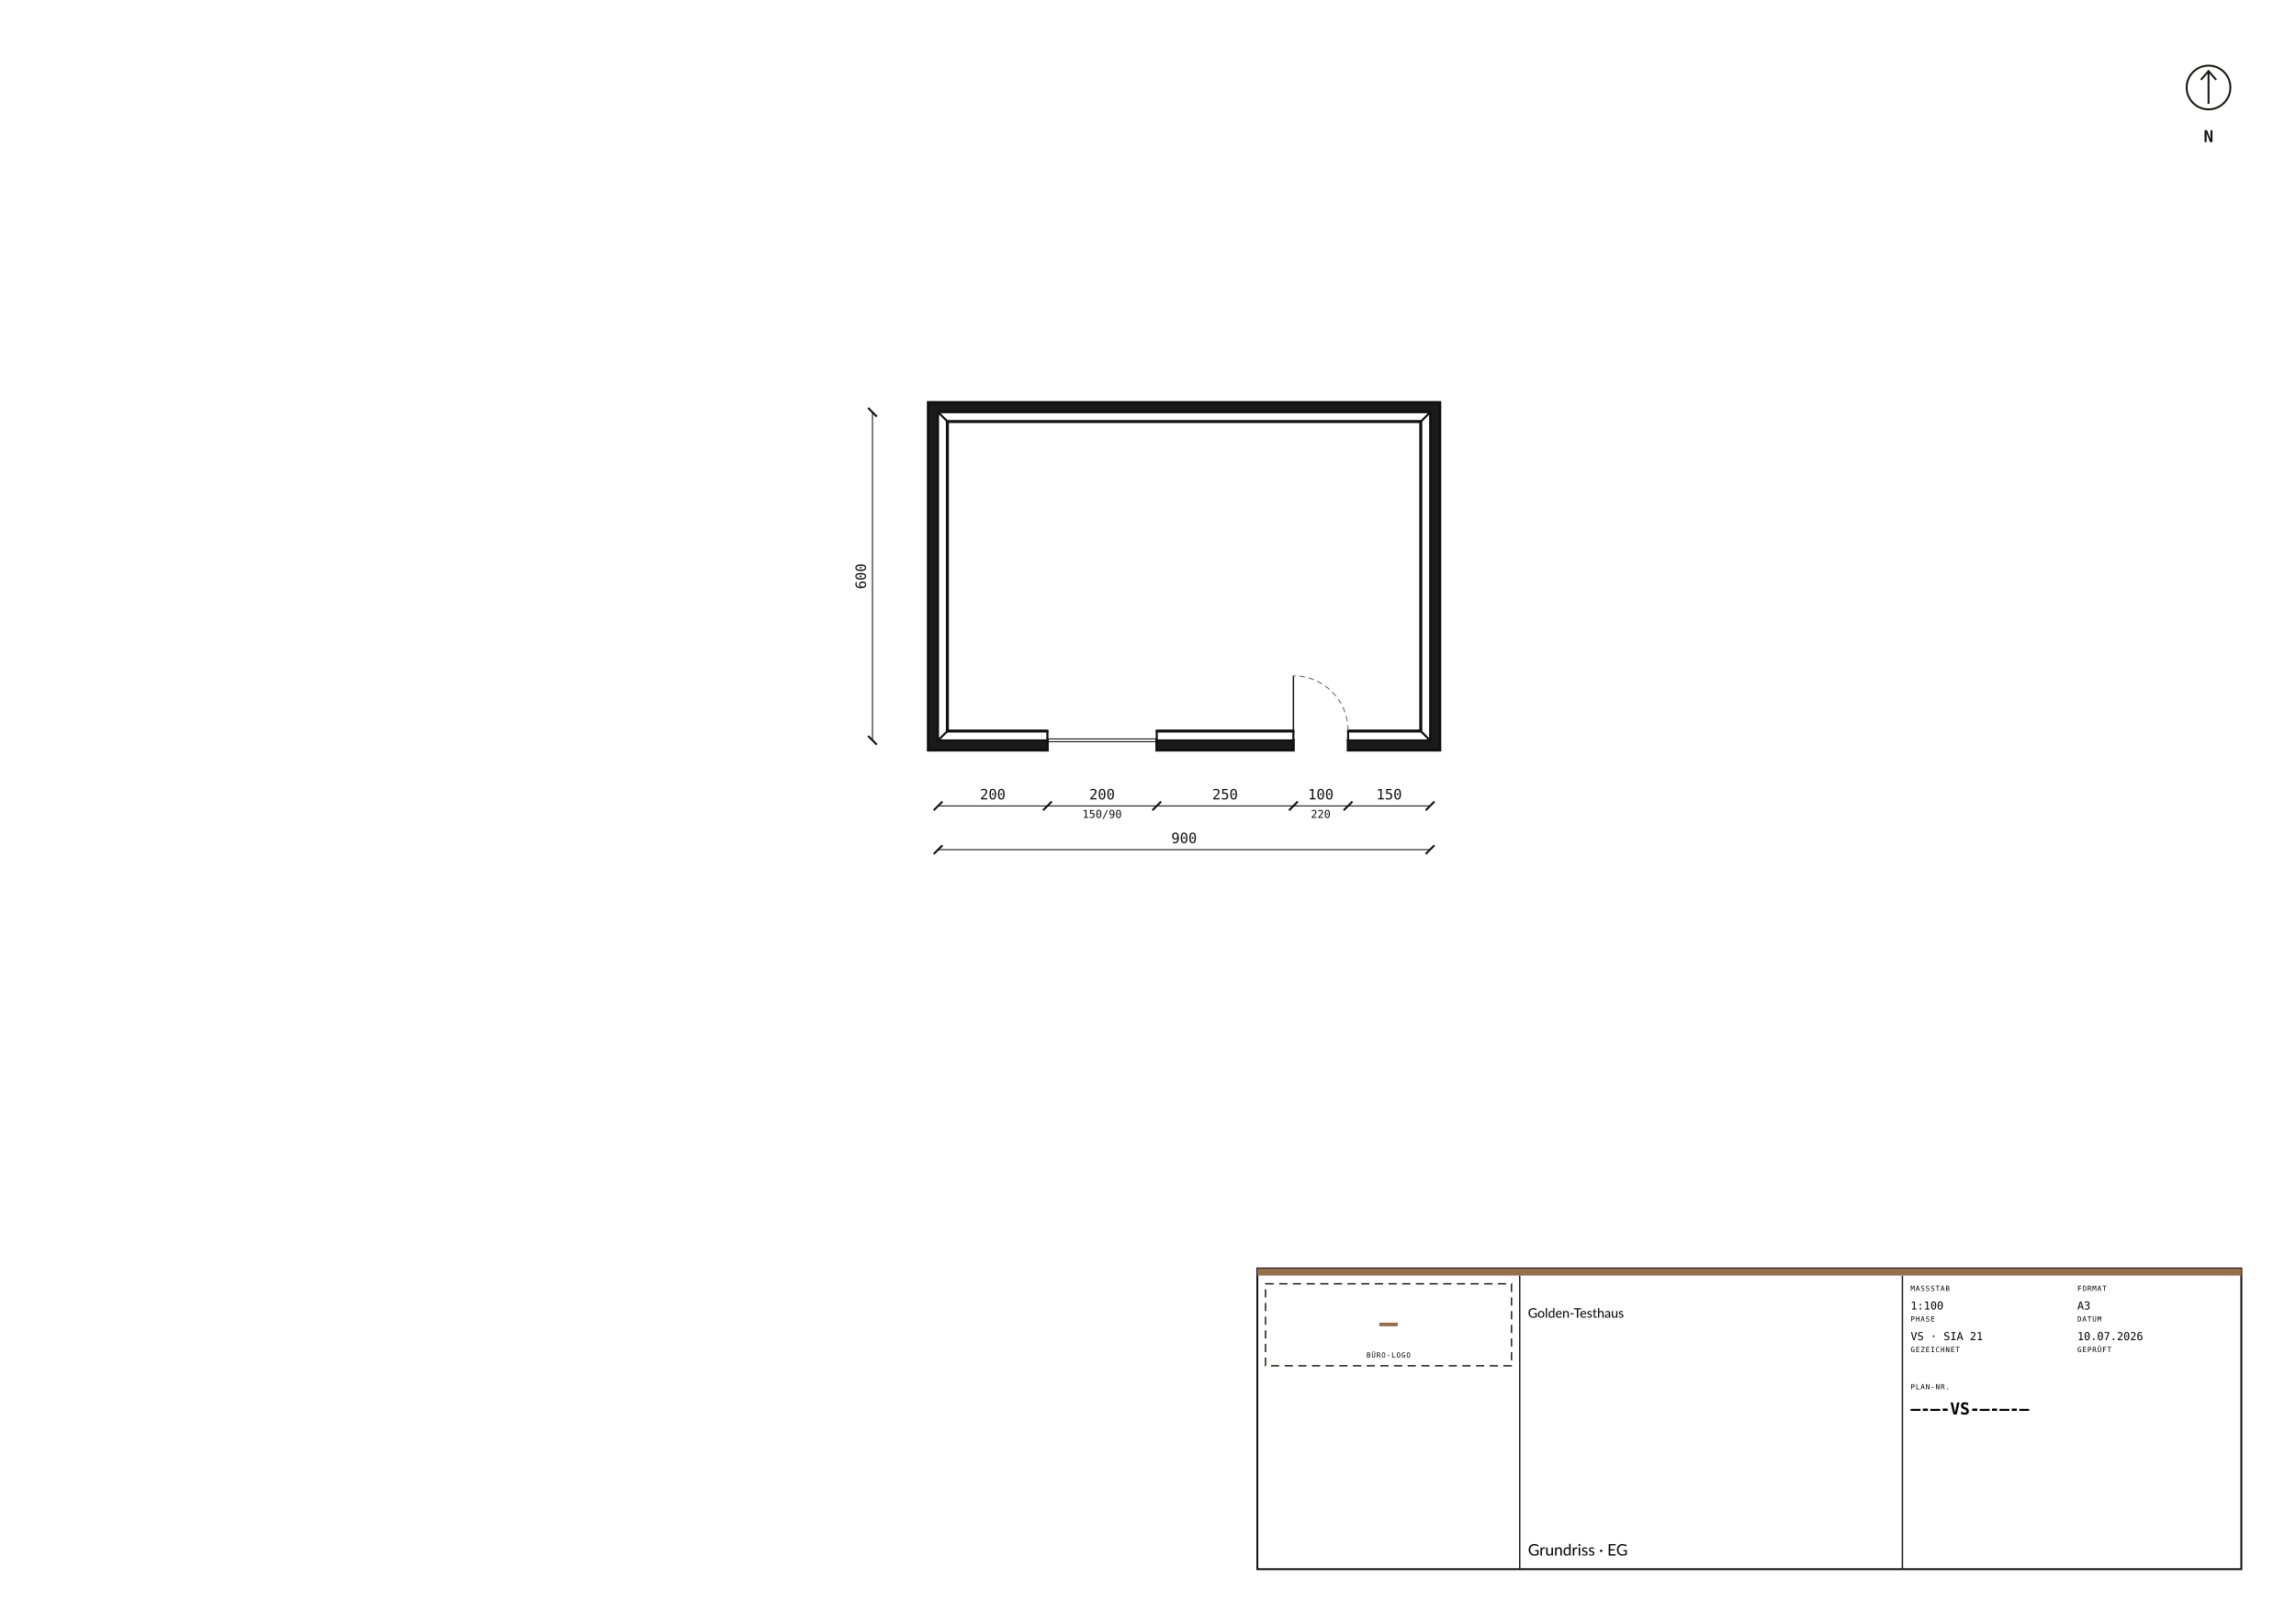
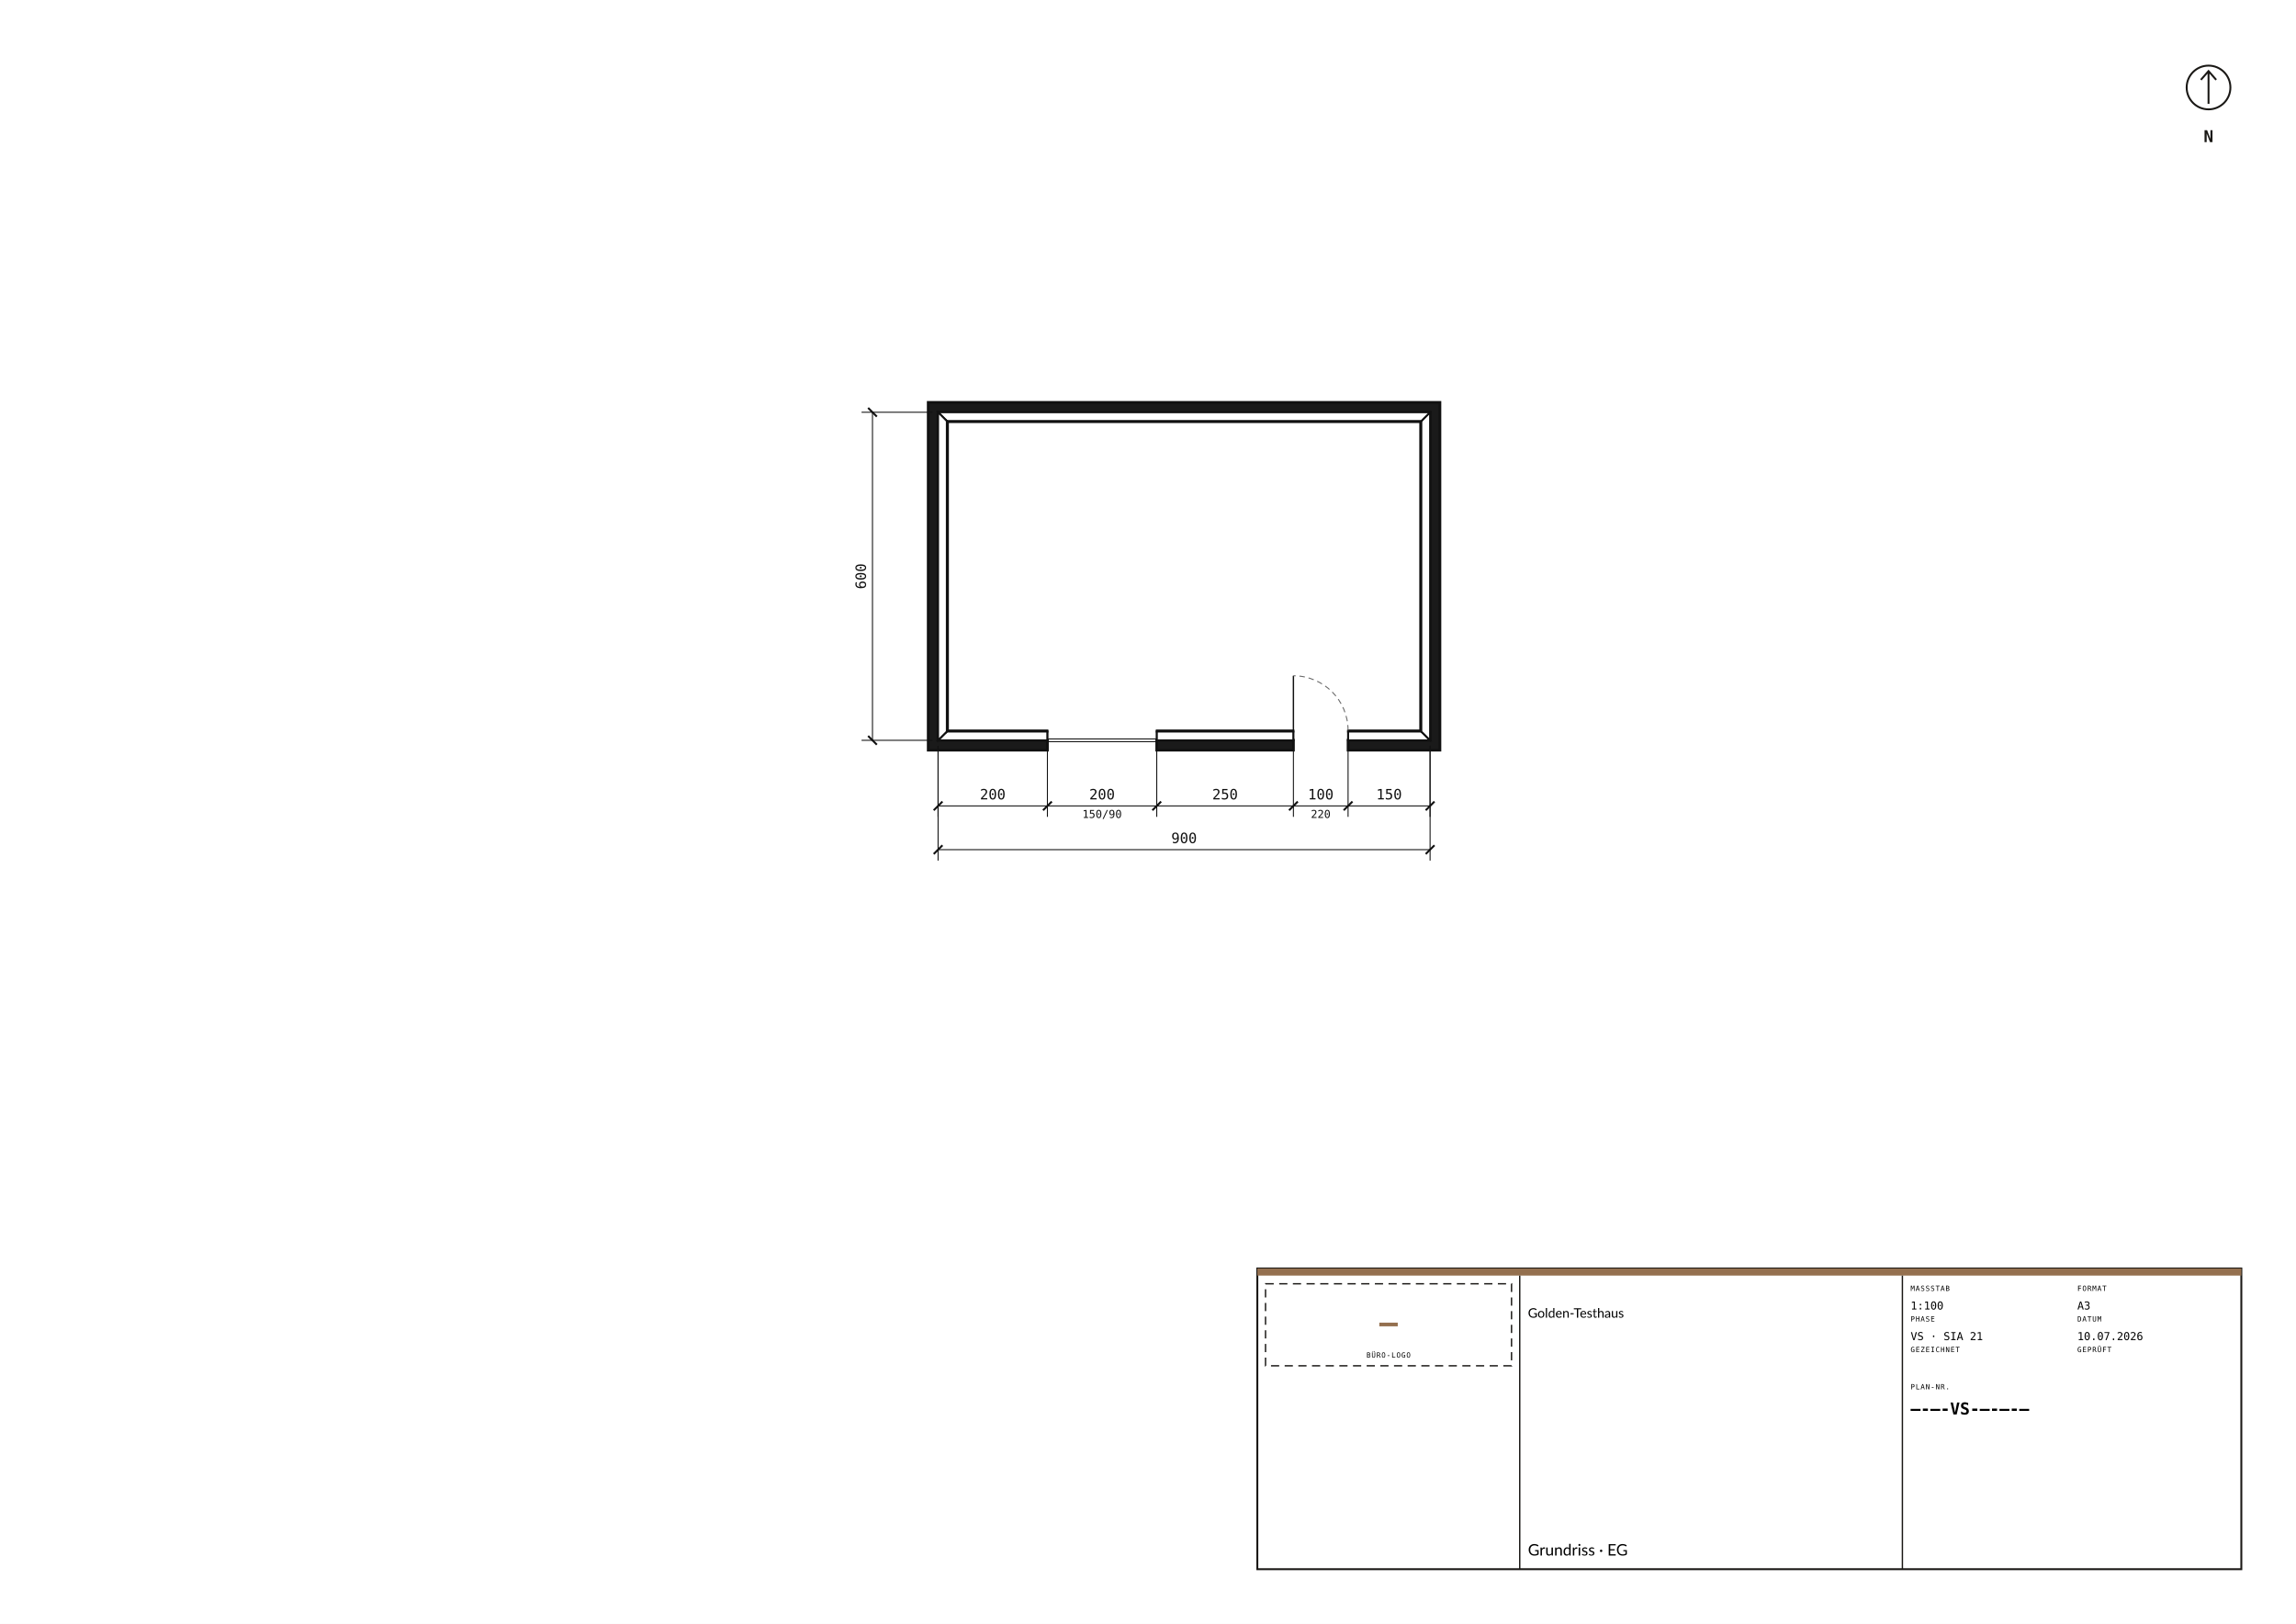
<svg xmlns="http://www.w3.org/2000/svg" width="420mm" height="297mm" viewBox="0 0 420 297" font-family="Helvetica, Arial, sans-serif">
  <rect width="420" height="297" fill="white" />
  <g transform="translate(171.60, 135.40) scale(0.01)">
    <path d="M 2000 0 L 0 0 L 0 -6000 L 9000 -6000 L 9000 0 L 7500 0 L 7500 180 L 9180 180 L 9180 -6180 L -180 -6180 L -180 180 L 2000 180 Z M 6500 0 L 4000 0 L 4000 180 L 6500 180 Z" fill-rule="evenodd" fill="#1a1a1a" stroke="#111" stroke-width="50" />
    <path d="M 8840 -160 L 8820 -180 L 7500 -180 L 7500 -160 Z M 6500 -160 L 6500 -180 L 4000 -180 L 4000 -160 Z M 2000 -160 L 2000 -180 L 180 -180 L 160 -160 Z" fill-rule="evenodd" fill="#c9c9c9" stroke="#111" stroke-width="35" />
    <path d="M 9000 0 L 8840 -160 L 7500 -160 L 7500 0 Z M 6500 0 L 6500 -160 L 4000 -160 L 4000 0 Z M 2000 0 L 2000 -160 L 160 -160 L 0 0 Z" fill-rule="evenodd" fill="#ffffff" stroke="#111" stroke-width="35" />
    <path d="M 8820 -180 L 8820 -5820 L 8840 -5840 L 8840 -160 Z" fill-rule="evenodd" fill="#c9c9c9" stroke="#111" stroke-width="35" />
    <path d="M 8840 -160 L 8840 -5840 L 9000 -6000 L 9000 0 Z" fill-rule="evenodd" fill="#ffffff" stroke="#111" stroke-width="35" />
    <path d="M 8820 -5820 L 180 -5820 L 160 -5840 L 8840 -5840 Z" fill-rule="evenodd" fill="#c9c9c9" stroke="#111" stroke-width="35" />
    <path d="M 8840 -5840 L 160 -5840 L 0 -6000 L 9000 -6000 Z" fill-rule="evenodd" fill="#ffffff" stroke="#111" stroke-width="35" />
    <path d="M 180 -5820 L 180 -180 L 160 -160 L 160 -5840 Z" fill-rule="evenodd" fill="#c9c9c9" stroke="#111" stroke-width="35" />
    <path d="M 160 -5840 L 160 -160 L 0 0 L 0 -6000 Z" fill-rule="evenodd" fill="#ffffff" stroke="#111" stroke-width="35" />
    <line x1="2000" y1="-180" x2="2000" y2="180" stroke="#111" stroke-width="25" />
    <line x1="4000" y1="-180" x2="4000" y2="180" stroke="#111" stroke-width="25" />
    <line x1="2000" y1="25" x2="4000" y2="25" stroke="#111" stroke-width="18" />
    <line x1="2000" y1="-25" x2="4000" y2="-25" stroke="#111" stroke-width="18" />
    <line x1="6500" y1="-180" x2="6500" y2="180" stroke="#111" stroke-width="25" />
    <line x1="7500" y1="-180" x2="7500" y2="180" stroke="#111" stroke-width="25" />
    <line x1="6500" y1="-180" x2="6500" y2="-1180" stroke="#111" stroke-width="25" />
    <path d="M 7500 -180 A 1000 1000 0 0 0 6500 -1180" fill="none" stroke="#666" stroke-width="18" stroke-dasharray="100 70" />
    <g stroke="#111" fill="#111">
      <line x1="0" y1="1200" x2="9000" y2="1200" stroke-width="18" />
+       <line x1="0" y1="100" x2="0" y2="1400" stroke-width="18" />
+       <line x1="2000" y1="100" x2="2000" y2="1400" stroke-width="18" />
+       <line x1="4000" y1="100" x2="4000" y2="1400" stroke-width="18" />
+       <line x1="6500" y1="100" x2="6500" y2="1400" stroke-width="18" />
+       <line x1="7500" y1="100" x2="7500" y2="1400" stroke-width="18" />
+       <line x1="9000" y1="100" x2="9000" y2="1400" stroke-width="18" />
      <line x1="-80" y1="1280" x2="80" y2="1120" stroke-width="36" />
      <line x1="1920" y1="1280" x2="2080" y2="1120" stroke-width="36" />
      <line x1="3920" y1="1280" x2="4080" y2="1120" stroke-width="36" />
      <line x1="6420" y1="1280" x2="6580" y2="1120" stroke-width="36" />
      <line x1="7420" y1="1280" x2="7580" y2="1120" stroke-width="36" />
      <line x1="8920" y1="1280" x2="9080" y2="1120" stroke-width="36" />
      <text x="1000" y="1080" text-anchor="middle" font-size="260" font-family="'IBM Plex Mono', ui-monospace, monospace" stroke="none">200</text>
      <text x="3000" y="1080" text-anchor="middle" font-size="260" font-family="'IBM Plex Mono', ui-monospace, monospace" stroke="none">200</text>
      <text x="3000" y="1420" text-anchor="middle" font-size="200" font-family="'IBM Plex Mono', ui-monospace, monospace" stroke="none">150/90</text>
      <text x="5250" y="1080" text-anchor="middle" font-size="260" font-family="'IBM Plex Mono', ui-monospace, monospace" stroke="none">250</text>
      <text x="7000" y="1080" text-anchor="middle" font-size="260" font-family="'IBM Plex Mono', ui-monospace, monospace" stroke="none">100</text>
      <text x="7000" y="1420" text-anchor="middle" font-size="200" font-family="'IBM Plex Mono', ui-monospace, monospace" stroke="none">220</text>
      <text x="8250" y="1080" text-anchor="middle" font-size="260" font-family="'IBM Plex Mono', ui-monospace, monospace" stroke="none">150</text>
    </g>
    <g stroke="#111" fill="#111">
      <line x1="0" y1="2000" x2="9000" y2="2000" stroke-width="18" />
+       <line x1="0" y1="100" x2="0" y2="2200" stroke-width="18" />
+       <line x1="9000" y1="100" x2="9000" y2="2200" stroke-width="18" />
      <line x1="-80" y1="2080" x2="80" y2="1920" stroke-width="36" />
      <line x1="8920" y1="2080" x2="9080" y2="1920" stroke-width="36" />
      <text x="4500" y="1880" text-anchor="middle" font-size="260" font-family="'IBM Plex Mono', ui-monospace, monospace" stroke="none">900</text>
    </g>
    <g stroke="#111" fill="#111">
      <line x1="-1200" y1="0" x2="-1200" y2="-6000" stroke-width="18" />
+       <line x1="-100" y1="0" x2="-1400" y2="0" stroke-width="18" />
+       <line x1="-100" y1="-6000" x2="-1400" y2="-6000" stroke-width="18" />
      <line x1="-1280" y1="-80" x2="-1120" y2="80" stroke-width="36" />
      <line x1="-1280" y1="-6080" x2="-1120" y2="-5920" stroke-width="36" />
      <text x="-1320" y="-3000" text-anchor="middle" font-size="260" font-family="'IBM Plex Mono', ui-monospace, monospace" stroke="none" transform="rotate(-90 -1320 -3000)">600</text>
    </g>
  </g>
  <g data-teil="nordpfeil" stroke="#1A1815" fill="none" stroke-width="0.35">
    <circle cx="404.00" cy="16.00" r="4" />
    <path d="M 404.00 19.00 L 404.00 13.00 M 402.60 14.60 L 404.00 13.00 L 405.40 14.60" />
    <text x="404.00" y="26.00" text-anchor="middle" font-family="'IBM Plex Mono', ui-monospace, monospace" font-size="3" font-feature-settings="'tnum'" font-weight="bold" stroke="none" fill="#1A1815">N</text>
  </g>
  <g data-teil="plankopf">
    <rect x="230" y="232" width="180" height="55" fill="white" stroke="#1A1815" stroke-width="0.35" />
    <rect x="230" y="232" width="180" height="1.3" fill="#94704F" />
    <line x1="278" y1="233.3" x2="278" y2="287" stroke="#1A1815" stroke-width="0.25" />
    <line x1="348" y1="233.3" x2="348" y2="287" stroke="#1A1815" stroke-width="0.25" />
    <rect x="231.5" y="234.8" width="45" height="15" fill="none" stroke="#1A1815" stroke-width="0.25" stroke-dasharray="1.5 1" />
    <text x="254.00" y="243.80" text-anchor="middle" font-family="'IBM Plex Mono', ui-monospace, monospace" font-size="5.6" font-feature-settings="'tnum'" font-weight="bold" fill="#94704F">—</text>
    <text x="254.00" y="248.30" text-anchor="middle" font-family="'IBM Plex Mono', ui-monospace, monospace" font-size="1.3" font-feature-settings="'tnum'" letter-spacing="0.1em">BÜRO-LOGO</text>
    <text x="279.50" y="241.00" text-anchor="start" font-family="'Lato', Helvetica, Arial, sans-serif" font-size="2.4">Golden-Testhaus</text>
    <text x="279.50" y="284.50" text-anchor="start" font-family="'Lato', Helvetica, Arial, sans-serif" font-size="2.9">Grundriss · EG</text>
    <text x="349.50" y="236.10" text-anchor="start" font-family="'IBM Plex Mono', ui-monospace, monospace" font-size="1.3" font-feature-settings="'tnum'" letter-spacing="0.1em">MASSSTAB</text>
    <text x="349.50" y="239.50" text-anchor="start" font-family="'IBM Plex Mono', ui-monospace, monospace" font-size="2" font-feature-settings="'tnum'">1:100</text>
    <text x="380.00" y="236.10" text-anchor="start" font-family="'IBM Plex Mono', ui-monospace, monospace" font-size="1.3" font-feature-settings="'tnum'" letter-spacing="0.1em">FORMAT</text>
    <text x="380.00" y="239.50" text-anchor="start" font-family="'IBM Plex Mono', ui-monospace, monospace" font-size="2" font-feature-settings="'tnum'">A3</text>
    <text x="349.50" y="241.70" text-anchor="start" font-family="'IBM Plex Mono', ui-monospace, monospace" font-size="1.3" font-feature-settings="'tnum'" letter-spacing="0.1em">PHASE</text>
    <text x="349.50" y="245.10" text-anchor="start" font-family="'IBM Plex Mono', ui-monospace, monospace" font-size="2" font-feature-settings="'tnum'">VS · SIA 21</text>
    <text x="380.00" y="241.70" text-anchor="start" font-family="'IBM Plex Mono', ui-monospace, monospace" font-size="1.3" font-feature-settings="'tnum'" letter-spacing="0.1em">DATUM</text>
    <text x="380.00" y="245.10" text-anchor="start" font-family="'IBM Plex Mono', ui-monospace, monospace" font-size="2" font-feature-settings="'tnum'">10.07.2026</text>
    <text x="349.50" y="247.30" text-anchor="start" font-family="'IBM Plex Mono', ui-monospace, monospace" font-size="1.3" font-feature-settings="'tnum'" letter-spacing="0.1em">GEZEICHNET</text>
    <text x="380.00" y="247.30" text-anchor="start" font-family="'IBM Plex Mono', ui-monospace, monospace" font-size="1.3" font-feature-settings="'tnum'" letter-spacing="0.1em">GEPRÜFT</text>
    <text x="349.50" y="254.10" text-anchor="start" font-family="'IBM Plex Mono', ui-monospace, monospace" font-size="1.3" font-feature-settings="'tnum'" letter-spacing="0.1em">PLAN-NR.</text>
    <text x="349.50" y="258.70" text-anchor="start" font-family="'IBM Plex Mono', ui-monospace, monospace" font-size="3" font-feature-settings="'tnum'" font-weight="bold">—-—-VS-—-—-—</text>
  </g>
</svg>
